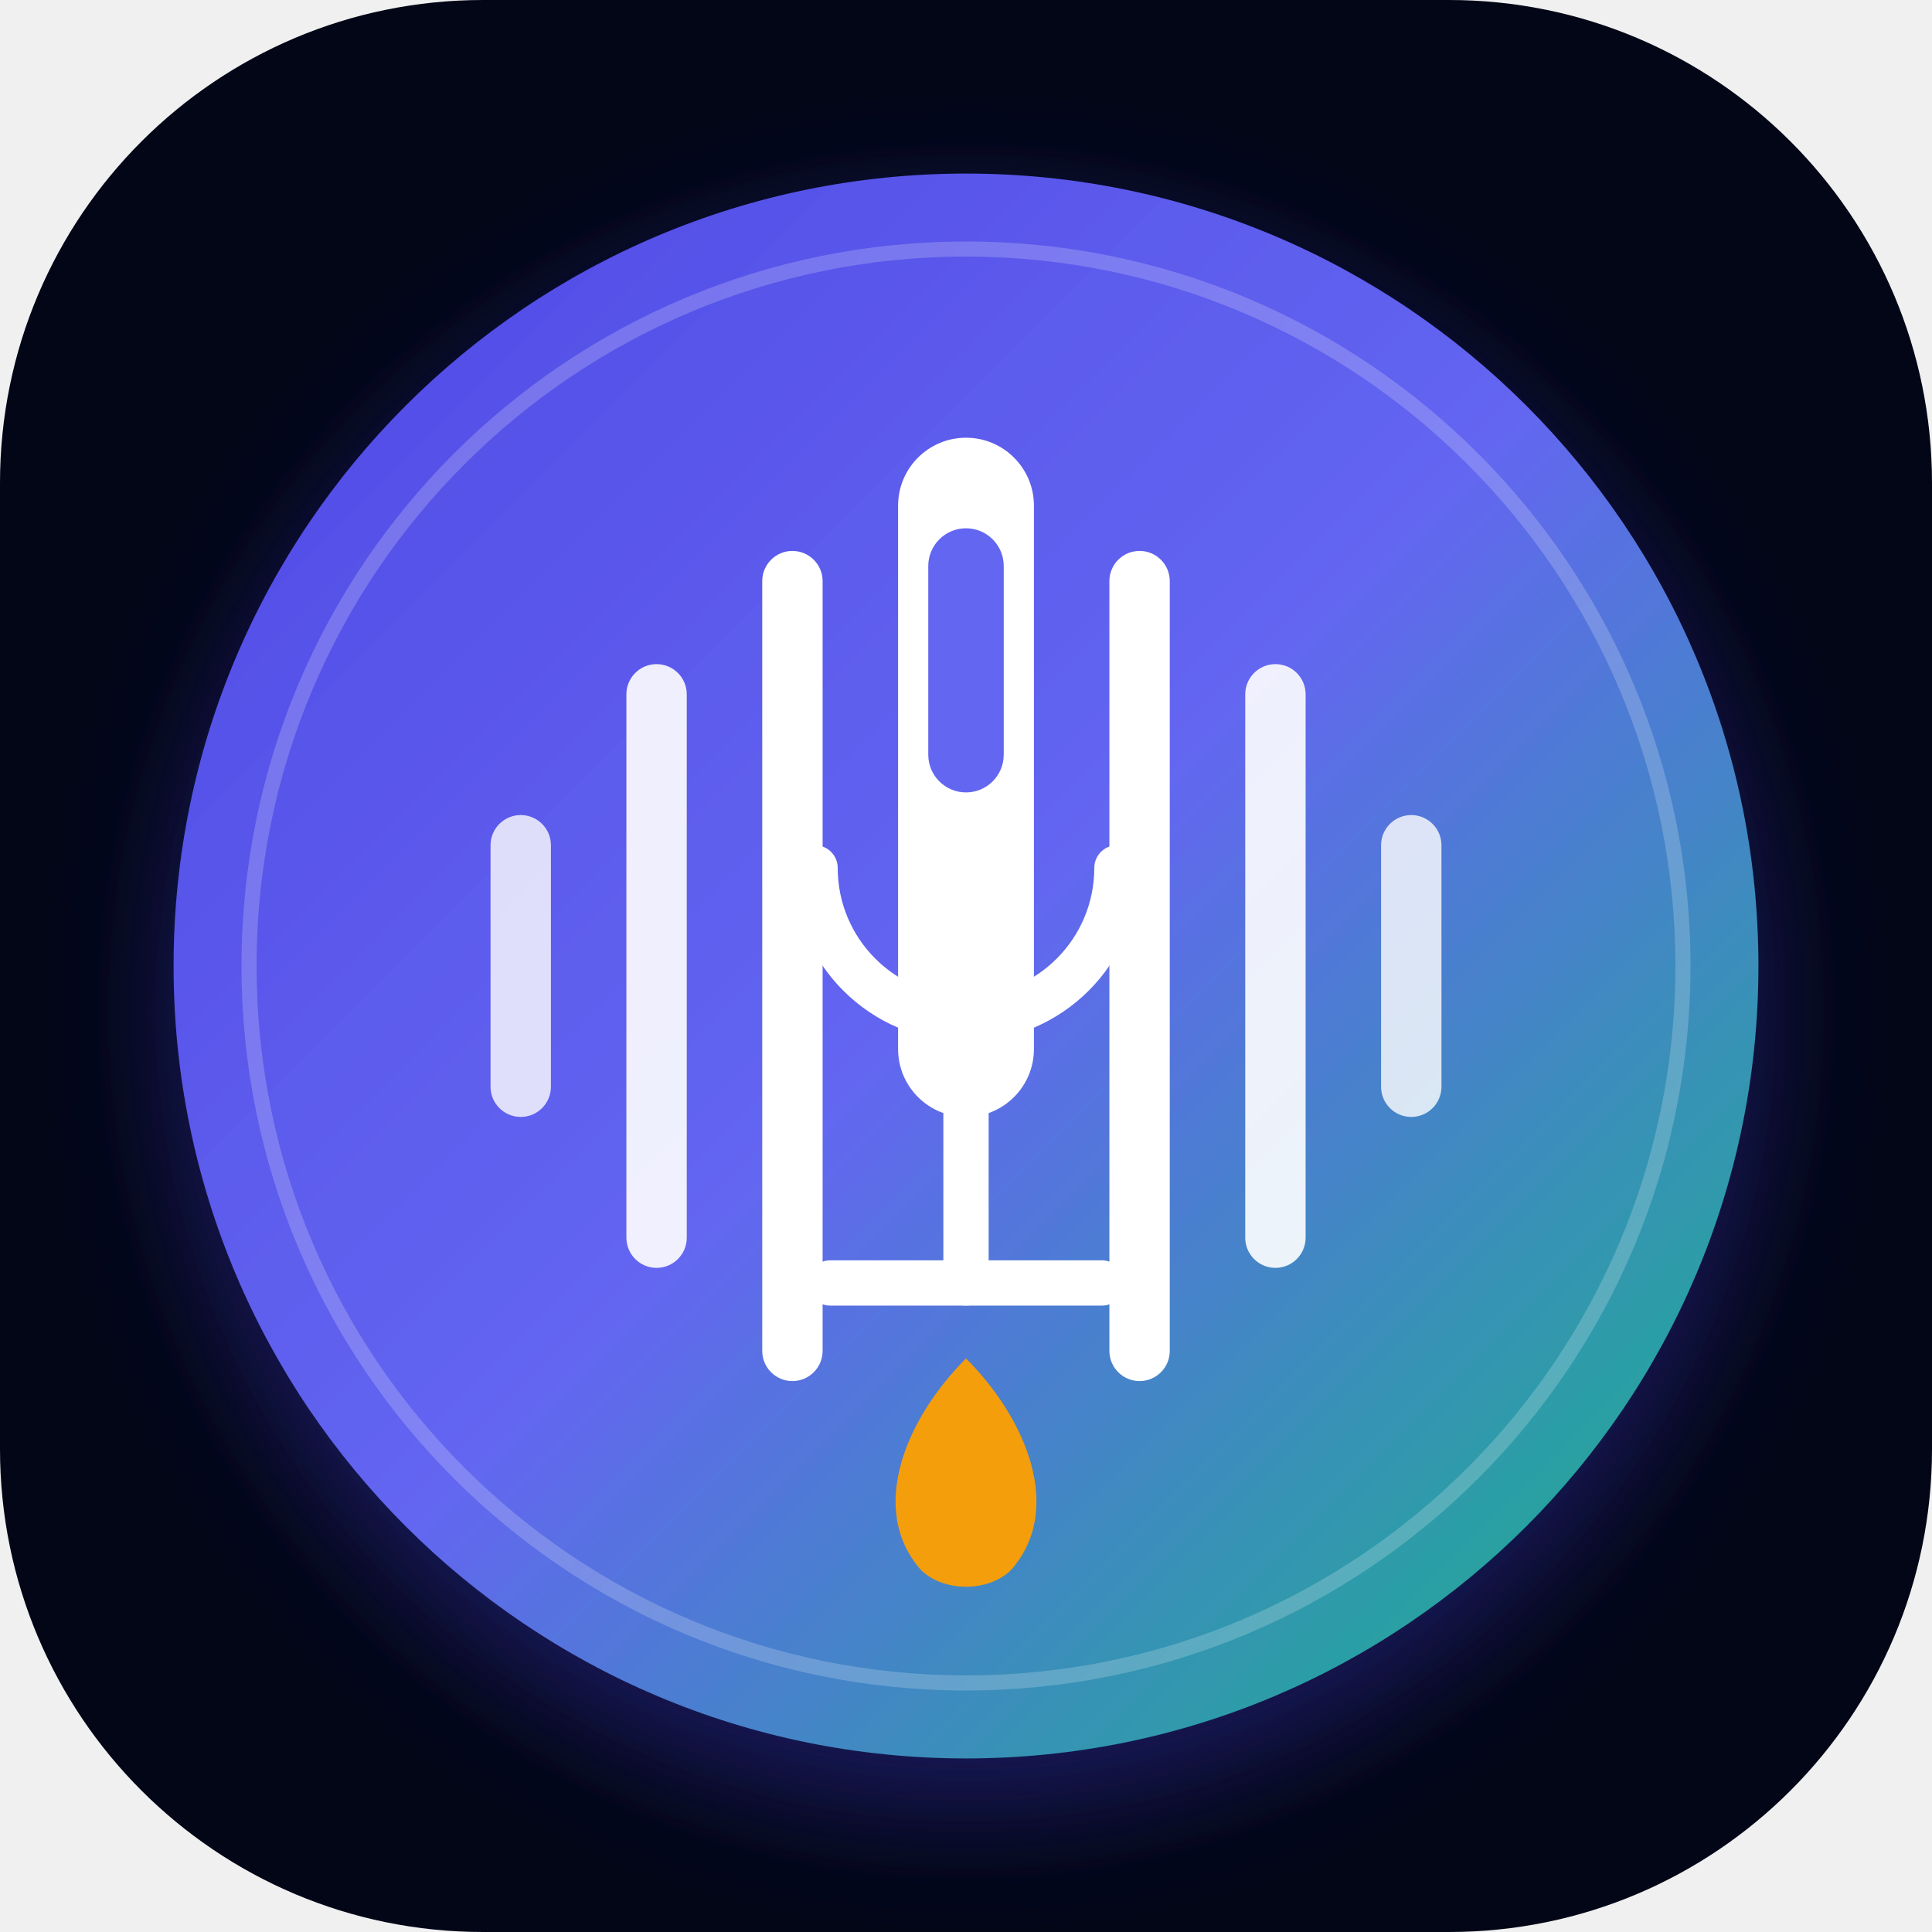
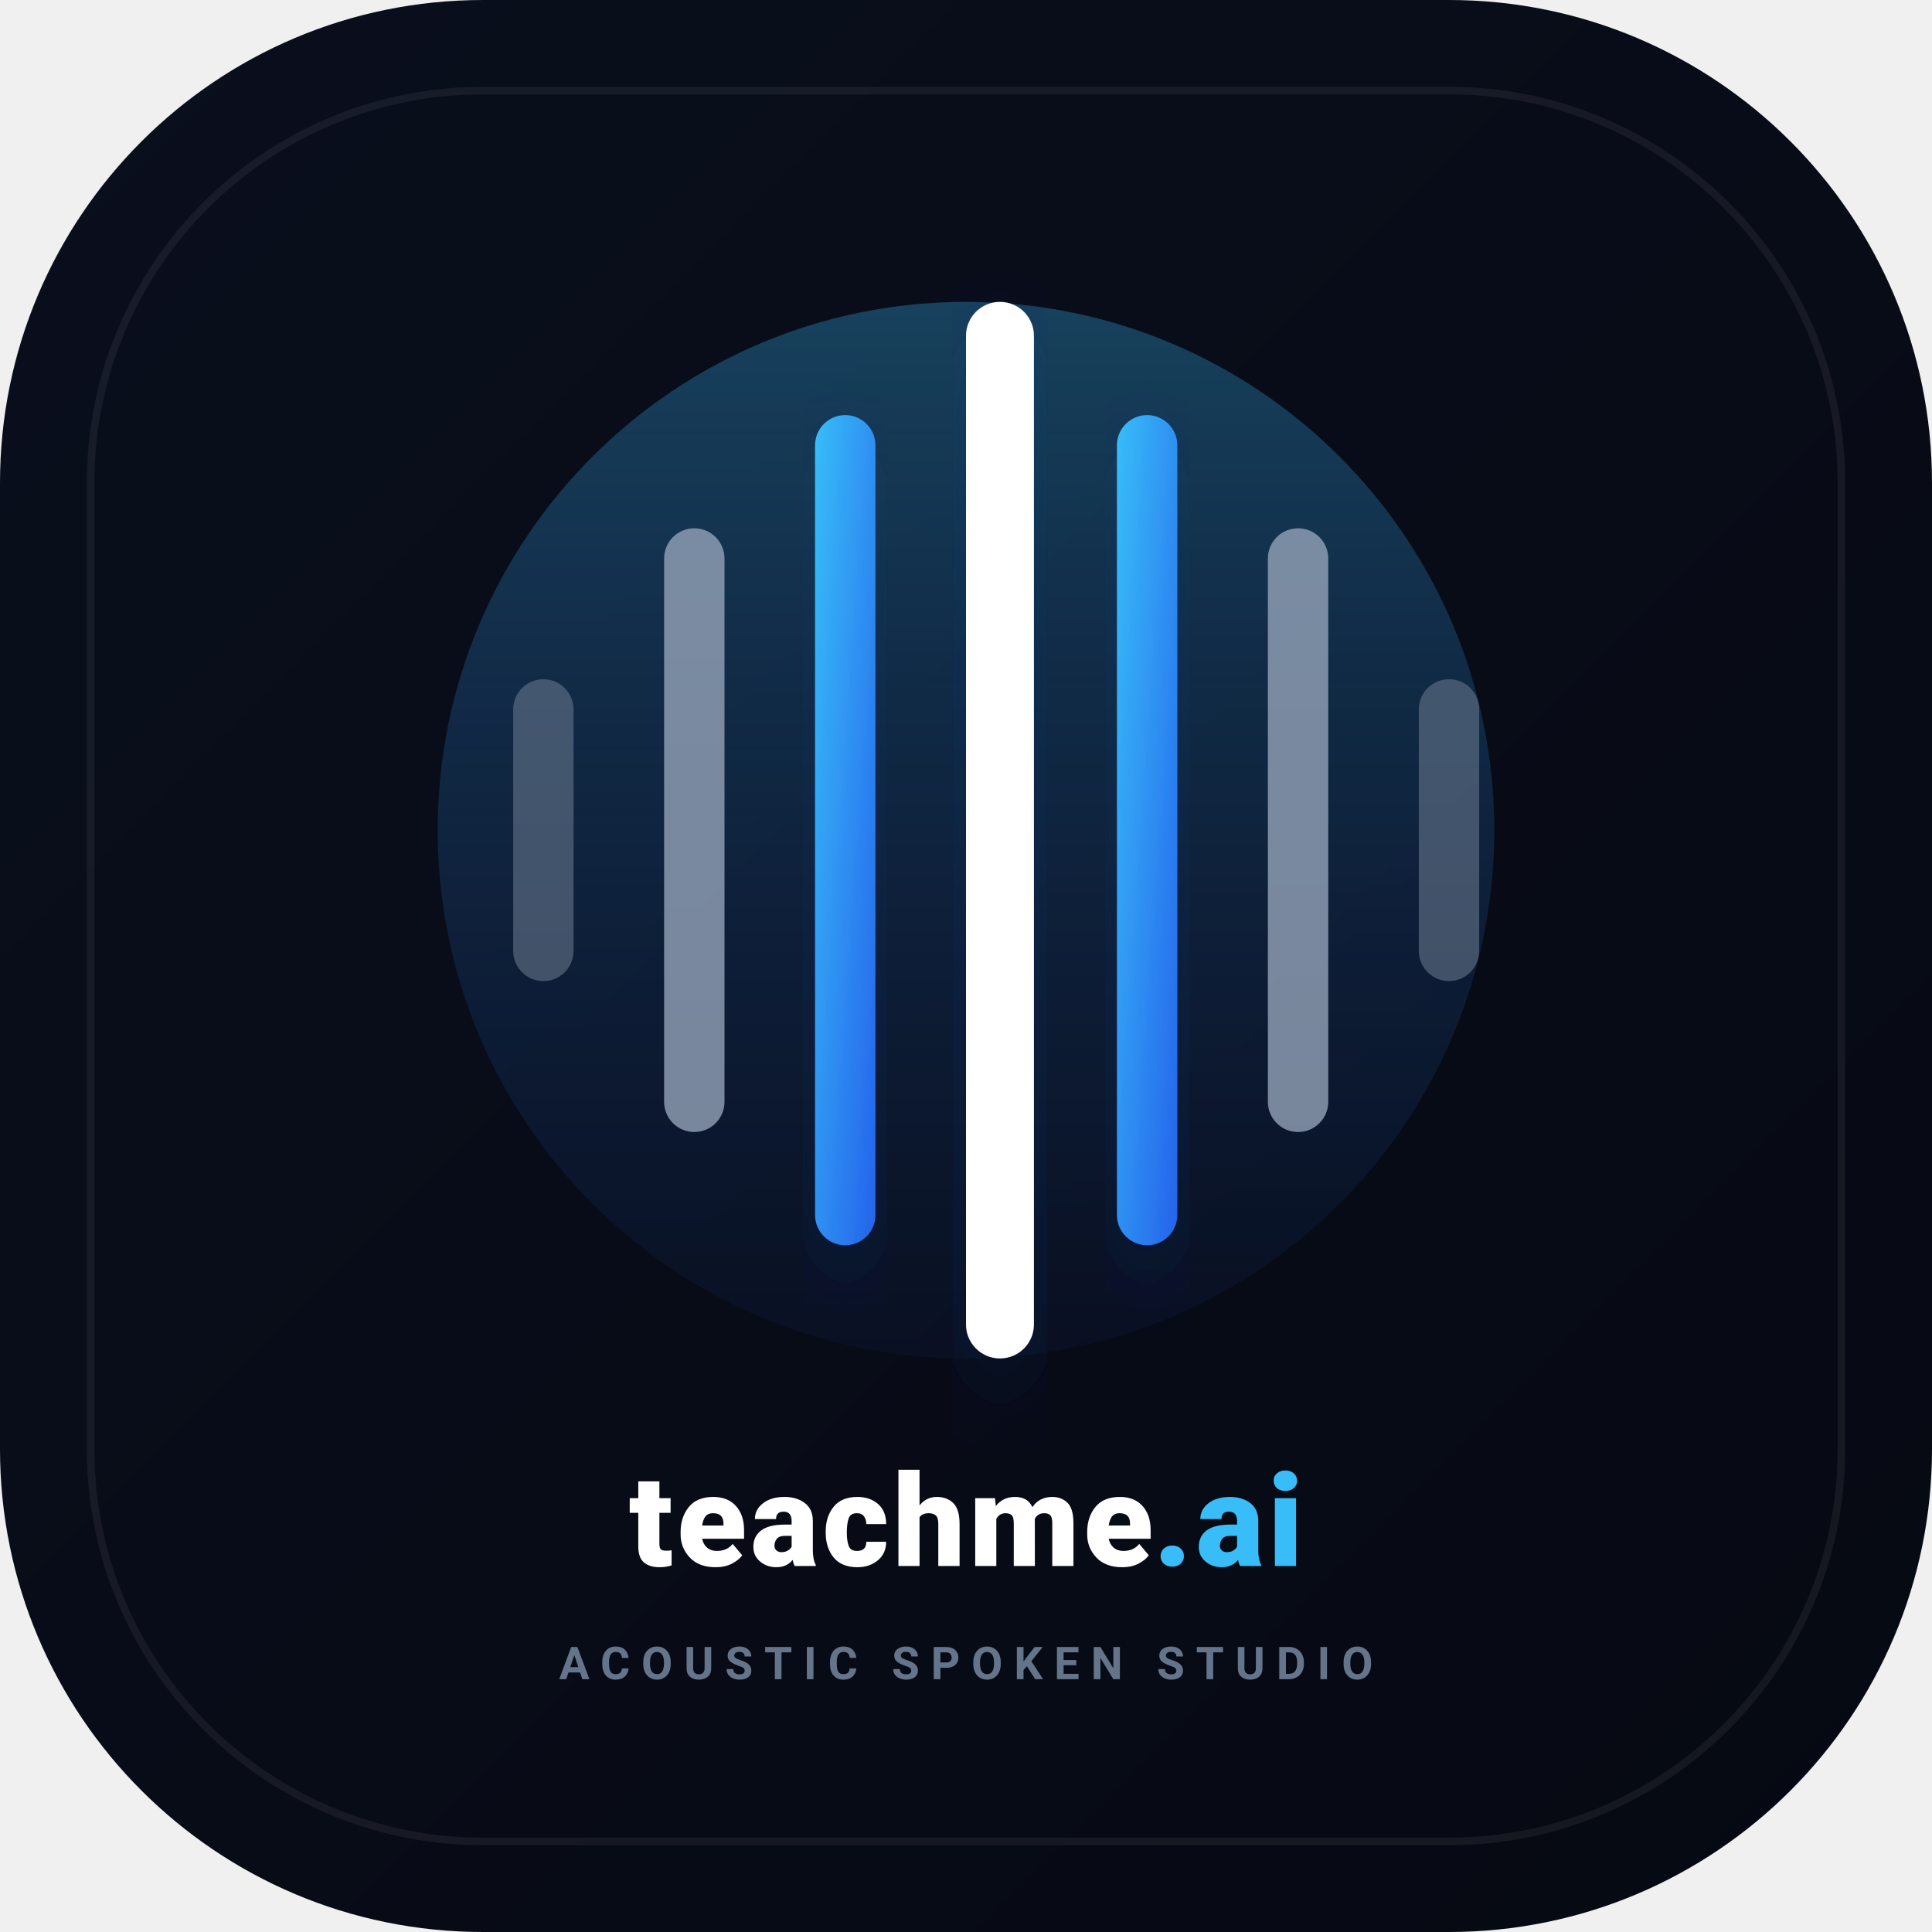
<svg xmlns="http://www.w3.org/2000/svg" viewBox="0 0 512 512" width="512" height="512">
  <defs>
-     <linearGradient id="bg" x1="0%" y1="0%" x2="100%" y2="100%">
-       <stop offset="0%" stop-color="#4f46e5" />
-       <stop offset="50%" stop-color="#6366f1" />
-       <stop offset="100%" stop-color="#10b981" />
+     <linearGradient id="bgGrad" x1="0%" y1="0%" x2="100%" y2="100%">
+       <stop offset="0%" stop-color="#0a0f1d" />
+       <stop offset="100%" stop-color="#060912" />
    </linearGradient>
-     <linearGradient id="glow" x1="0%" y1="0%" x2="100%" y2="0%">
+     <linearGradient id="accentBlue" x1="0%" y1="0%" x2="100%" y2="100%">
      <stop offset="0%" stop-color="#38bdf8" />
-       <stop offset="100%" stop-color="#a855f7" />
+       <stop offset="100%" stop-color="#2563eb" />
    </linearGradient>
-     <filter id="shadow" x="-20%" y="-20%" width="140%" height="140%">
-       <feDropShadow dx="0" dy="12" stdDeviation="16" flood-color="#4338ca" flood-opacity="0.4" />
+     <linearGradient id="softGlow" x1="0%" y1="0%" x2="0%" y2="100%">
+       <stop offset="0%" stop-color="#38bdf8" stop-opacity="0.3" />
+       <stop offset="100%" stop-color="#2563eb" stop-opacity="0.05" />
+     </linearGradient>
+     <filter id="subtleShadow" x="-20%" y="-20%" width="140%" height="140%">
+       <feDropShadow dx="0" dy="8" stdDeviation="12" flood-color="#1e3a8a" flood-opacity="0.3" />
    </filter>
  </defs>
-   <rect width="512" height="512" rx="128" fill="#020617" />
-   <circle cx="256" cy="256" r="210" fill="url(#bg)" filter="url(#shadow)" />
-   <circle cx="256" cy="256" r="190" fill="none" stroke="rgba(255,255,255,0.2)" stroke-width="4" />
-   <rect x="130" y="216" width="16" height="80" rx="8" fill="#ffffff" opacity="0.8" />
-   <rect x="166" y="176" width="16" height="160" rx="8" fill="#ffffff" opacity="0.9" />
-   <rect x="202" y="146" width="16" height="220" rx="8" fill="#ffffff" />
-   <rect x="238" y="116" width="36" height="180" rx="18" fill="#ffffff" />
-   <rect x="246" y="140" width="20" height="70" rx="10" fill="#6366f1" />
-   <rect x="294" y="146" width="16" height="220" rx="8" fill="#ffffff" />
-   <rect x="330" y="176" width="16" height="160" rx="8" fill="#ffffff" opacity="0.9" />
-   <rect x="366" y="216" width="16" height="80" rx="8" fill="#ffffff" opacity="0.8" />
-   <path d="M 216 230 A 40 40 0 0 0 296 230" fill="none" stroke="#ffffff" stroke-width="12" stroke-linecap="round" />
-   <line x1="256" y1="270" x2="256" y2="340" stroke="#ffffff" stroke-width="12" stroke-linecap="round" />
-   <line x1="220" y1="340" x2="292" y2="340" stroke="#ffffff" stroke-width="12" stroke-linecap="round" />
-   <path d="M 256 360 C 240 376, 230 400, 244 416 C 250 422, 262 422, 268 416 C 282 400, 272 376, 256 360 Z" fill="#f59e0b" />
+   <rect width="512" height="512" rx="128" fill="url(#bgGrad)" />
+   <rect x="24" y="24" width="464" height="464" rx="104" fill="none" stroke="rgba(255,255,255,0.06)" stroke-width="2" />
+   <circle cx="256" cy="220" r="140" fill="url(#softGlow)" />
+   <rect x="136" y="180" width="16" height="80" rx="8" fill="#64748b" opacity="0.6" />
+   <rect x="176" y="140" width="16" height="160" rx="8" fill="#94a3b8" opacity="0.8" />
+   <rect x="216" y="110" width="16" height="220" rx="8" fill="url(#accentBlue)" filter="url(#subtleShadow)" />
+   <rect x="256" y="80" width="18" height="280" rx="9" fill="#ffffff" filter="url(#subtleShadow)" />
+   <rect x="296" y="110" width="16" height="220" rx="8" fill="url(#accentBlue)" filter="url(#subtleShadow)" />
+   <rect x="336" y="140" width="16" height="160" rx="8" fill="#94a3b8" opacity="0.8" />
+   <rect x="376" y="180" width="16" height="80" rx="8" fill="#64748b" opacity="0.6" />
+   <text x="256" y="415" font-family="-apple-system, BlinkMacSystemFont, 'Segoe UI', Roboto, sans-serif" font-size="34" font-weight="900" fill="#ffffff" text-anchor="middle" letter-spacing="1">
+     teachme<tspan fill="#38bdf8">.ai</tspan>
+   </text>
+   <text x="256" y="445" font-family="-apple-system, BlinkMacSystemFont, 'Segoe UI', Roboto, sans-serif" font-size="12" font-weight="600" fill="#64748b" text-anchor="middle" letter-spacing="3">
+     ACOUSTIC SPOKEN STUDIO
+   </text>
</svg>
